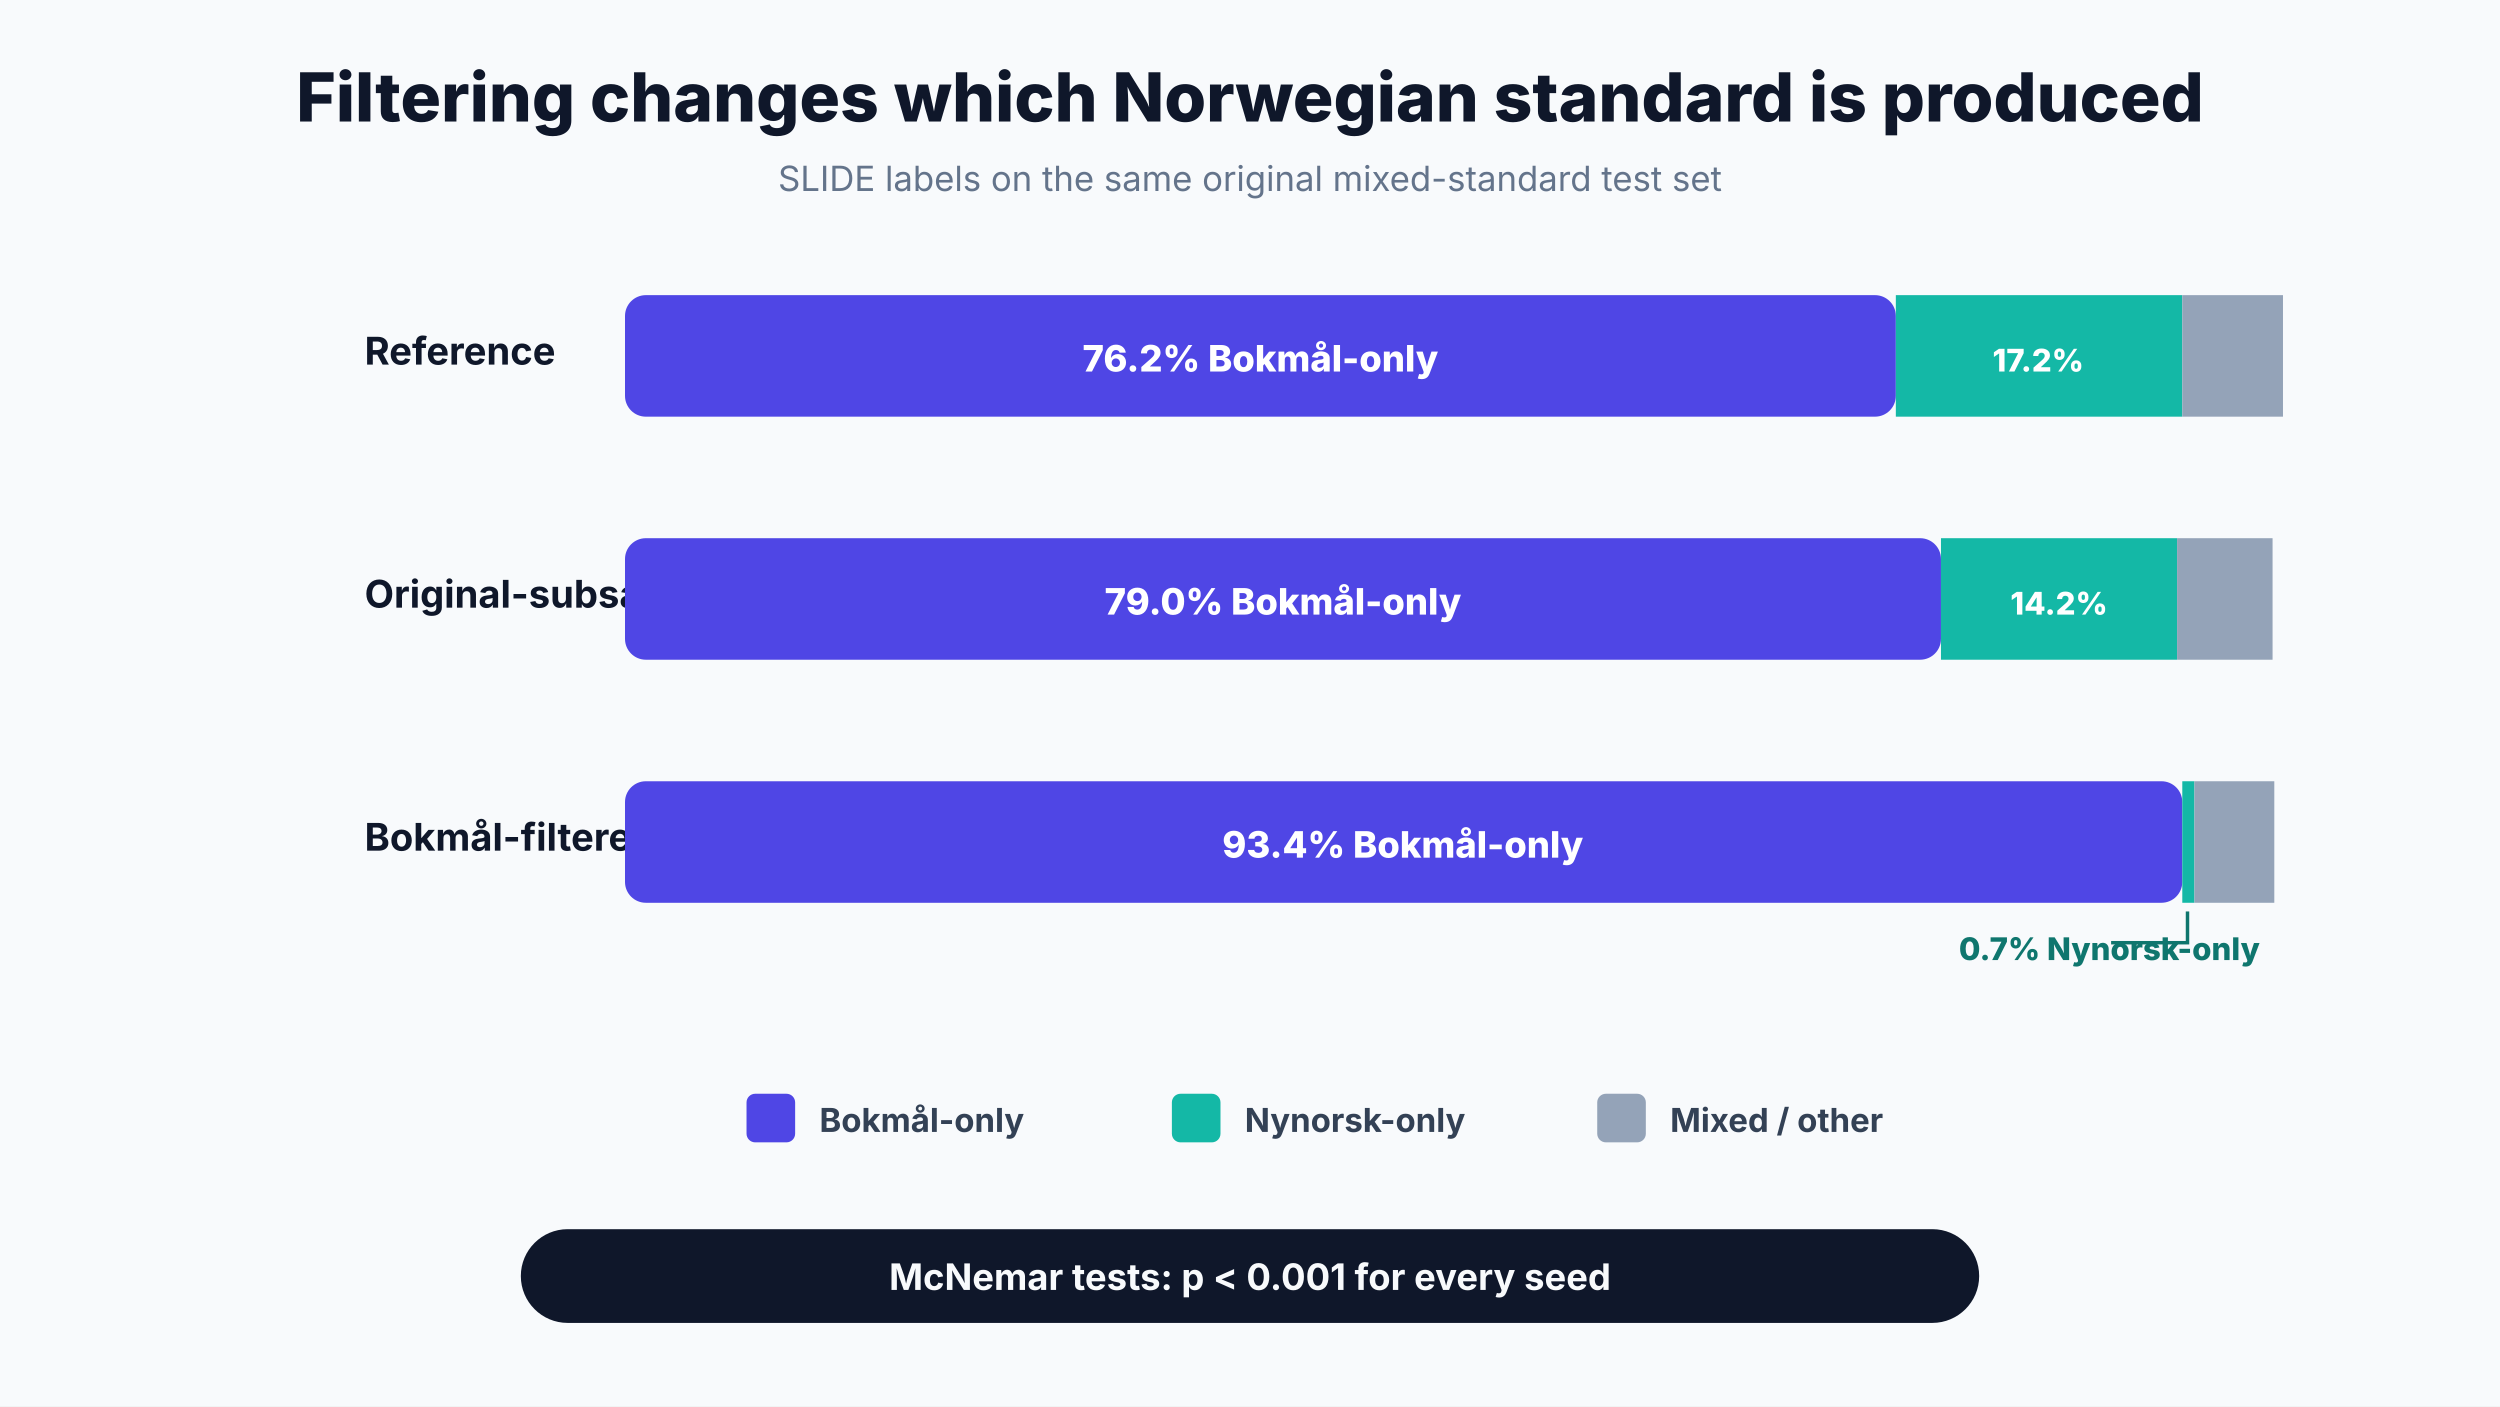
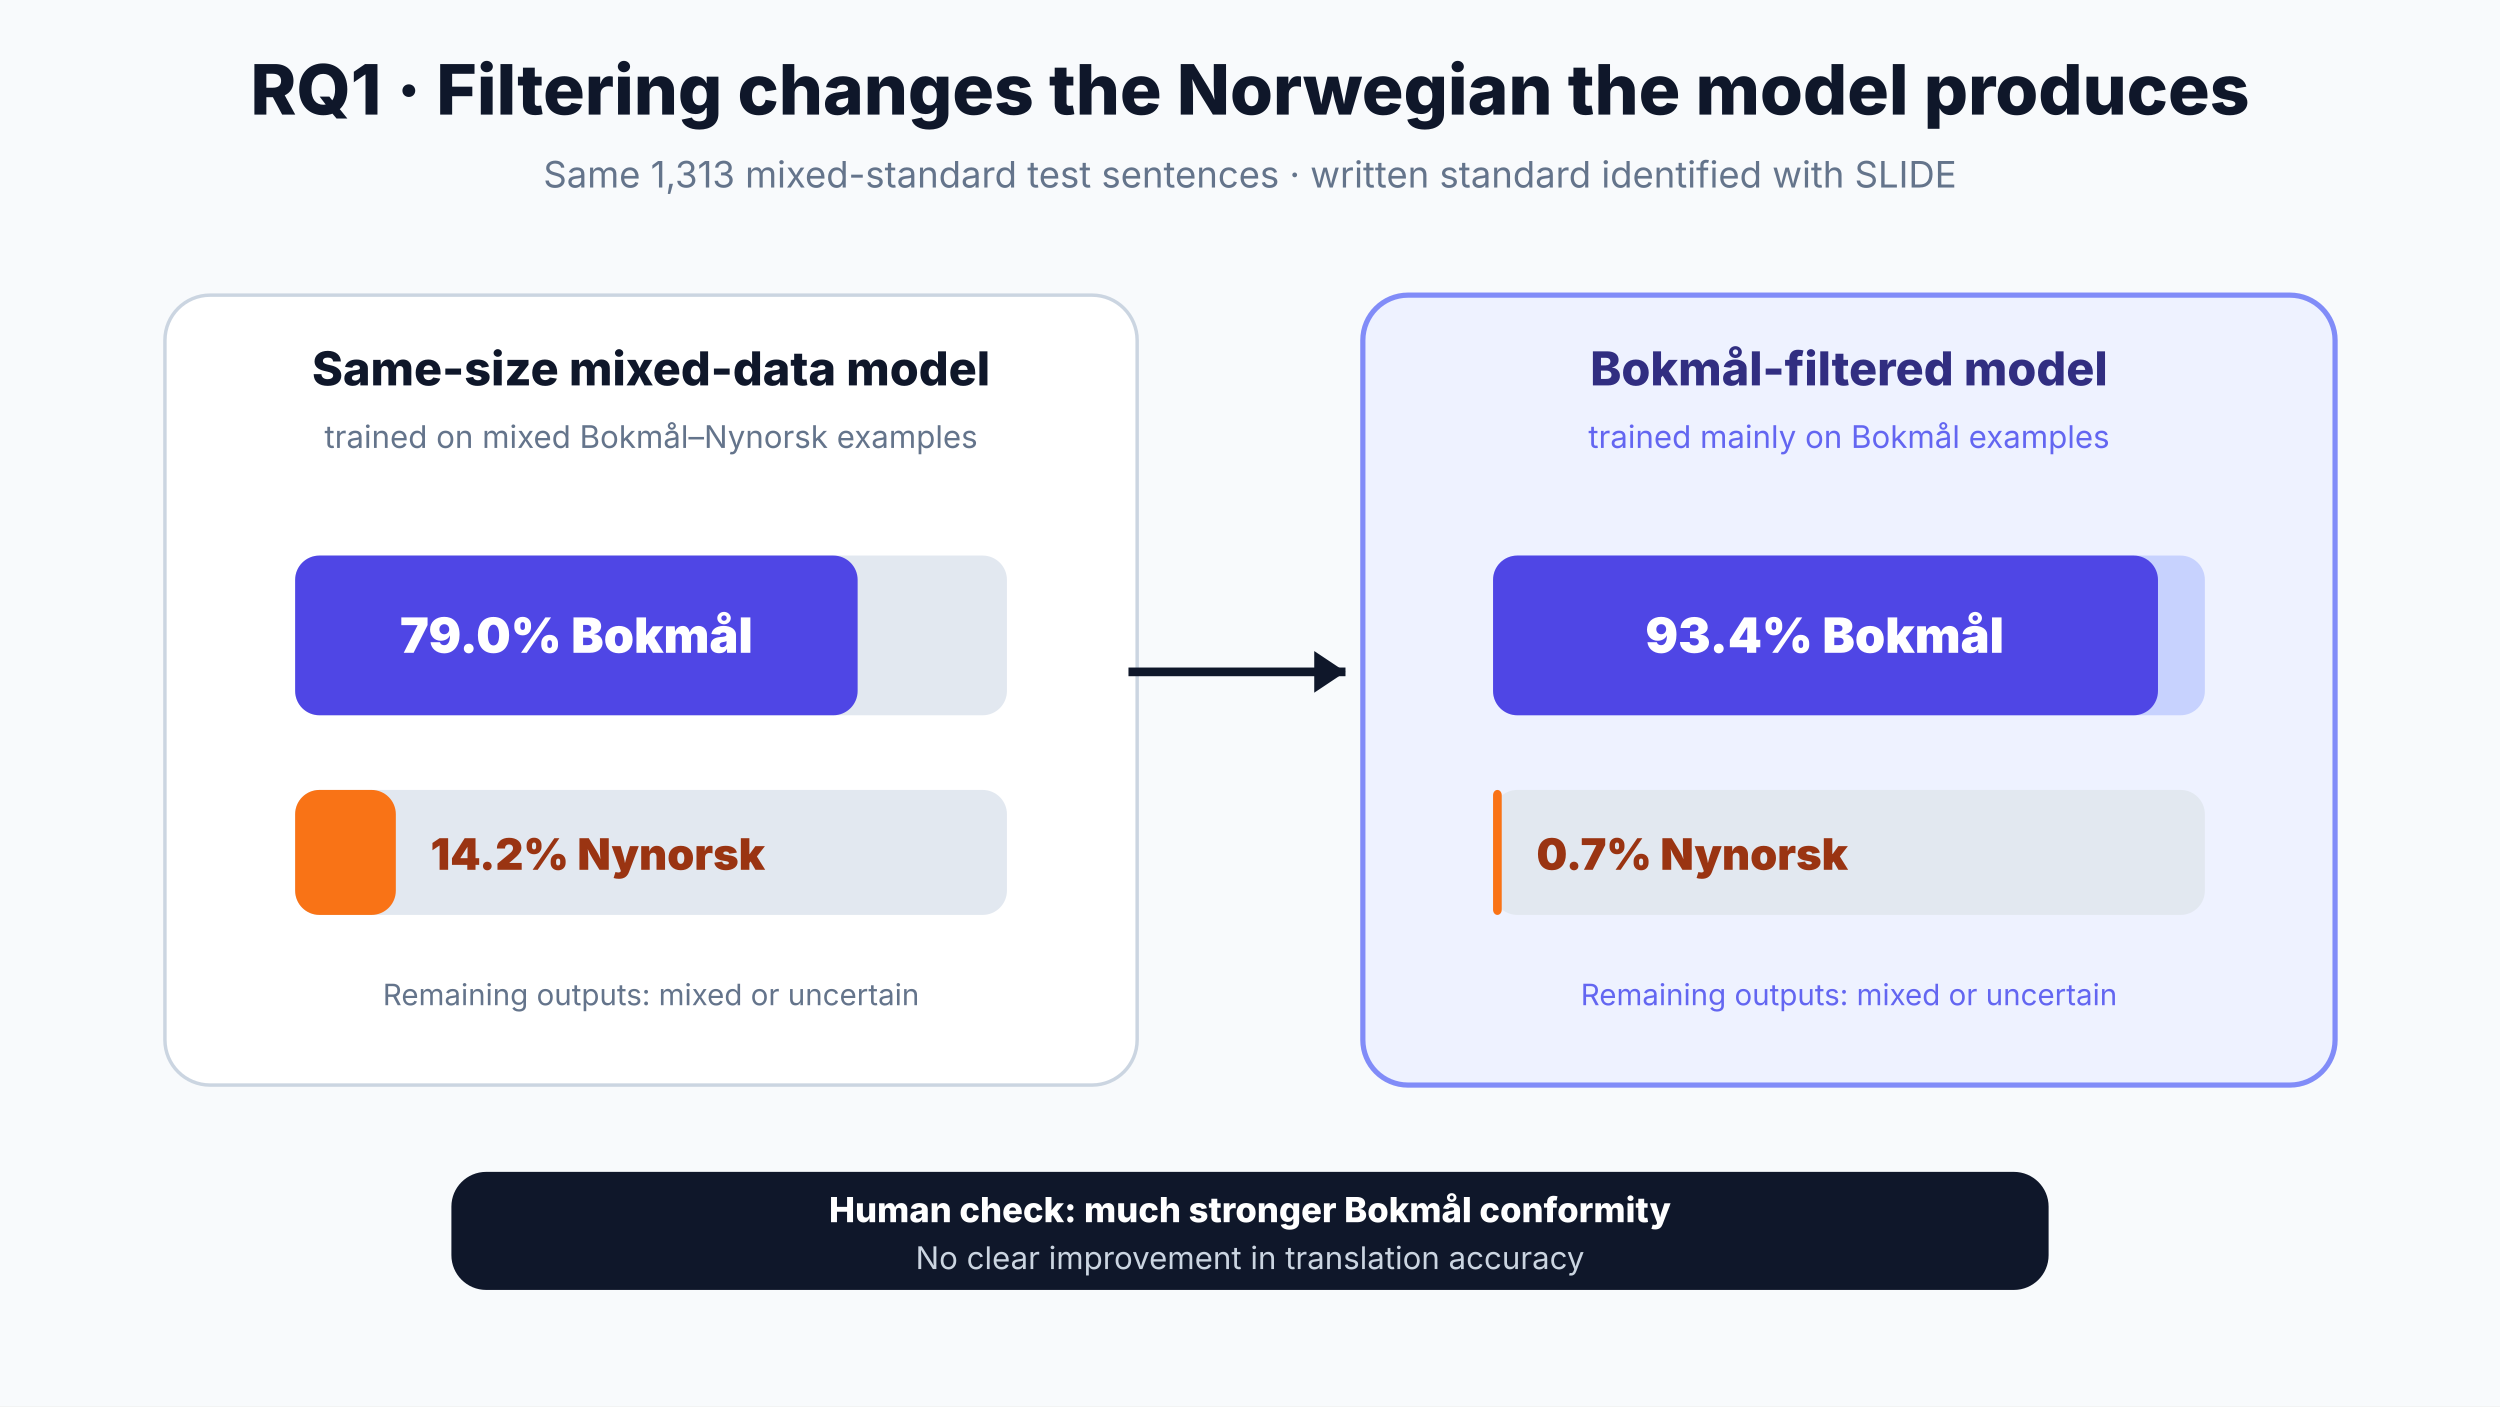
<svg xmlns="http://www.w3.org/2000/svg" viewBox="0 0 1440 810" role="img" aria-labelledby="title desc">
  <rect width="1440" height="810" fill="#f8fafc" />
-   <text x="720" y="70" text-anchor="middle" fill="#0f172a" font-family="Inter,Arial,sans-serif" font-size="39" font-weight="760">Filtering changes which Norwegian standard is produced</text>
-   <text x="720" y="110" text-anchor="middle" fill="#64748b" font-family="Inter,Arial,sans-serif" font-size="20">SLIDE labels on the same original mixed-standard test set</text>
+   <text x="720" y="66" text-anchor="middle" fill="#0f172a" font-family="Inter,Arial,sans-serif" font-size="40" font-weight="760">RQ1 · Filtering changes the Norwegian the model produces</text>
+   <text x="720" y="108" text-anchor="middle" fill="#64748b" font-family="Inter,Arial,sans-serif" font-size="21">Same 1,313 mixed-standard test sentences · written standard identified with SLIDE</text>
  <g font-family="Inter,Arial,sans-serif">
-     <text x="210" y="210" fill="#0f172a" font-size="22" font-weight="750">Reference</text>
-     <rect x="360" y="170" width="732" height="70" rx="12" fill="#4f46e5" />
-     <rect x="1092" y="170" width="165" height="70" fill="#14b8a6" />
-     <rect x="1257" y="170" width="58" height="70" rx="0" fill="#94a3b8" />
-     <text x="726" y="214" text-anchor="middle" fill="white" font-size="21" font-weight="800">76.2% Bokmål-only</text>
-     <text x="1174" y="214" text-anchor="middle" fill="white" font-size="18" font-weight="800">17.2%</text>
-     <text x="210" y="350" fill="#0f172a" font-size="22" font-weight="750">Original-subsampled</text>
-     <rect x="360" y="310" width="758" height="70" rx="12" fill="#4f46e5" />
-     <rect x="1118" y="310" width="136" height="70" fill="#14b8a6" />
-     <rect x="1254" y="310" width="55" height="70" fill="#94a3b8" />
-     <text x="739" y="354" text-anchor="middle" fill="white" font-size="21" font-weight="800">79.0% Bokmål-only</text>
-     <text x="1186" y="354" text-anchor="middle" fill="white" font-size="18" font-weight="800">14.2%</text>
-     <text x="210" y="490" fill="#0f172a" font-size="22" font-weight="750">Bokmål-filtered</text>
-     <rect x="360" y="450" width="897" height="70" rx="12" fill="#4f46e5" />
-     <rect x="1257" y="450" width="7" height="70" fill="#14b8a6" />
-     <rect x="1264" y="450" width="46" height="70" fill="#94a3b8" />
-     <text x="808" y="494" text-anchor="middle" fill="white" font-size="21" font-weight="800">93.4% Bokmål-only</text>
-     <text x="1215" y="553" text-anchor="middle" fill="#0f766e" font-size="18" font-weight="800">0.7% Nynorsk-only</text>
-     <path d="M1260 525v18h-44" fill="none" stroke="#0f766e" stroke-width="2" />
-     <g font-size="19" font-weight="700">
-       <rect x="430" y="630" width="28" height="28" rx="5" fill="#4f46e5" />
-       <text x="472" y="652" fill="#334155">Bokmål-only</text>
-       <rect x="675" y="630" width="28" height="28" rx="5" fill="#14b8a6" />
-       <text x="717" y="652" fill="#334155">Nynorsk-only</text>
-       <rect x="920" y="630" width="28" height="28" rx="5" fill="#94a3b8" />
-       <text x="962" y="652" fill="#334155">Mixed / other</text>
-     </g>
+     <rect x="95" y="170" width="560" height="455" rx="26" fill="#ffffff" stroke="#cbd5e1" stroke-width="2" />
+     <text x="375" y="222" text-anchor="middle" fill="#0f172a" font-size="27" font-weight="800">Same-size mixed-data model</text>
+     <text x="375" y="258" text-anchor="middle" fill="#64748b" font-size="18">trained on mixed Bokmål–Nynorsk examples</text>
+     <rect x="170" y="320" width="410" height="92" rx="14" fill="#e2e8f0" />
+     <rect x="170" y="320" width="324" height="92" rx="14" fill="#4f46e5" />
+     <text x="332" y="376" text-anchor="middle" fill="#ffffff" font-size="28" font-weight="850">79.0% Bokmål</text>
+     <rect x="170" y="455" width="410" height="72" rx="14" fill="#e2e8f0" />
+     <rect x="170" y="455" width="58" height="72" rx="14" fill="#f97316" />
+     <text x="248" y="501" fill="#9a3412" font-size="25" font-weight="850">14.2% Nynorsk</text>
+     <text x="375" y="579" text-anchor="middle" fill="#64748b" font-size="17">Remaining outputs: mixed or uncertain</text>
+     <rect x="785" y="170" width="560" height="455" rx="26" fill="#eef2ff" stroke="#818cf8" stroke-width="3" />
+     <text x="1065" y="222" text-anchor="middle" fill="#312e81" font-size="27" font-weight="800">Bokmål-filtered model</text>
+     <text x="1065" y="258" text-anchor="middle" fill="#6366f1" font-size="18">trained mainly on Bokmål examples</text>
+     <rect x="860" y="320" width="410" height="92" rx="14" fill="#c7d2fe" />
+     <rect x="860" y="320" width="383" height="92" rx="14" fill="#4f46e5" />
+     <text x="1051" y="376" text-anchor="middle" fill="#ffffff" font-size="28" font-weight="850">93.4% Bokmål</text>
+     <rect x="860" y="455" width="410" height="72" rx="14" fill="#e2e8f0" />
+     <rect x="860" y="455" width="5" height="72" rx="3" fill="#f97316" />
+     <text x="885" y="501" fill="#9a3412" font-size="25" font-weight="850">0.7% Nynorsk</text>
+     <text x="1065" y="579" text-anchor="middle" fill="#6366f1" font-size="17">Remaining outputs: mixed or uncertain</text>
+     <path d="M650 387h125" stroke="#0f172a" stroke-width="5" />
+     <path d="M775 387l-18-12v24z" fill="#0f172a" />
+     <rect x="260" y="675" width="920" height="68" rx="20" fill="#0f172a" />
+     <text x="720" y="704" text-anchor="middle" fill="#ffffff" font-size="20" font-weight="800">Human check: much stronger Bokmål conformity</text>
+     <text x="720" y="731" text-anchor="middle" fill="#cbd5e1" font-size="18">No clear improvement in translation accuracy</text>
  </g>
-   <rect x="300" y="708" width="840" height="54" rx="27" fill="#0f172a" />
-   <text x="720" y="743" text-anchor="middle" fill="#f8fafc" font-family="Inter,Arial,sans-serif" font-size="21" font-weight="750">McNemar tests: p &lt; 0.001 for every seed</text>
</svg>
